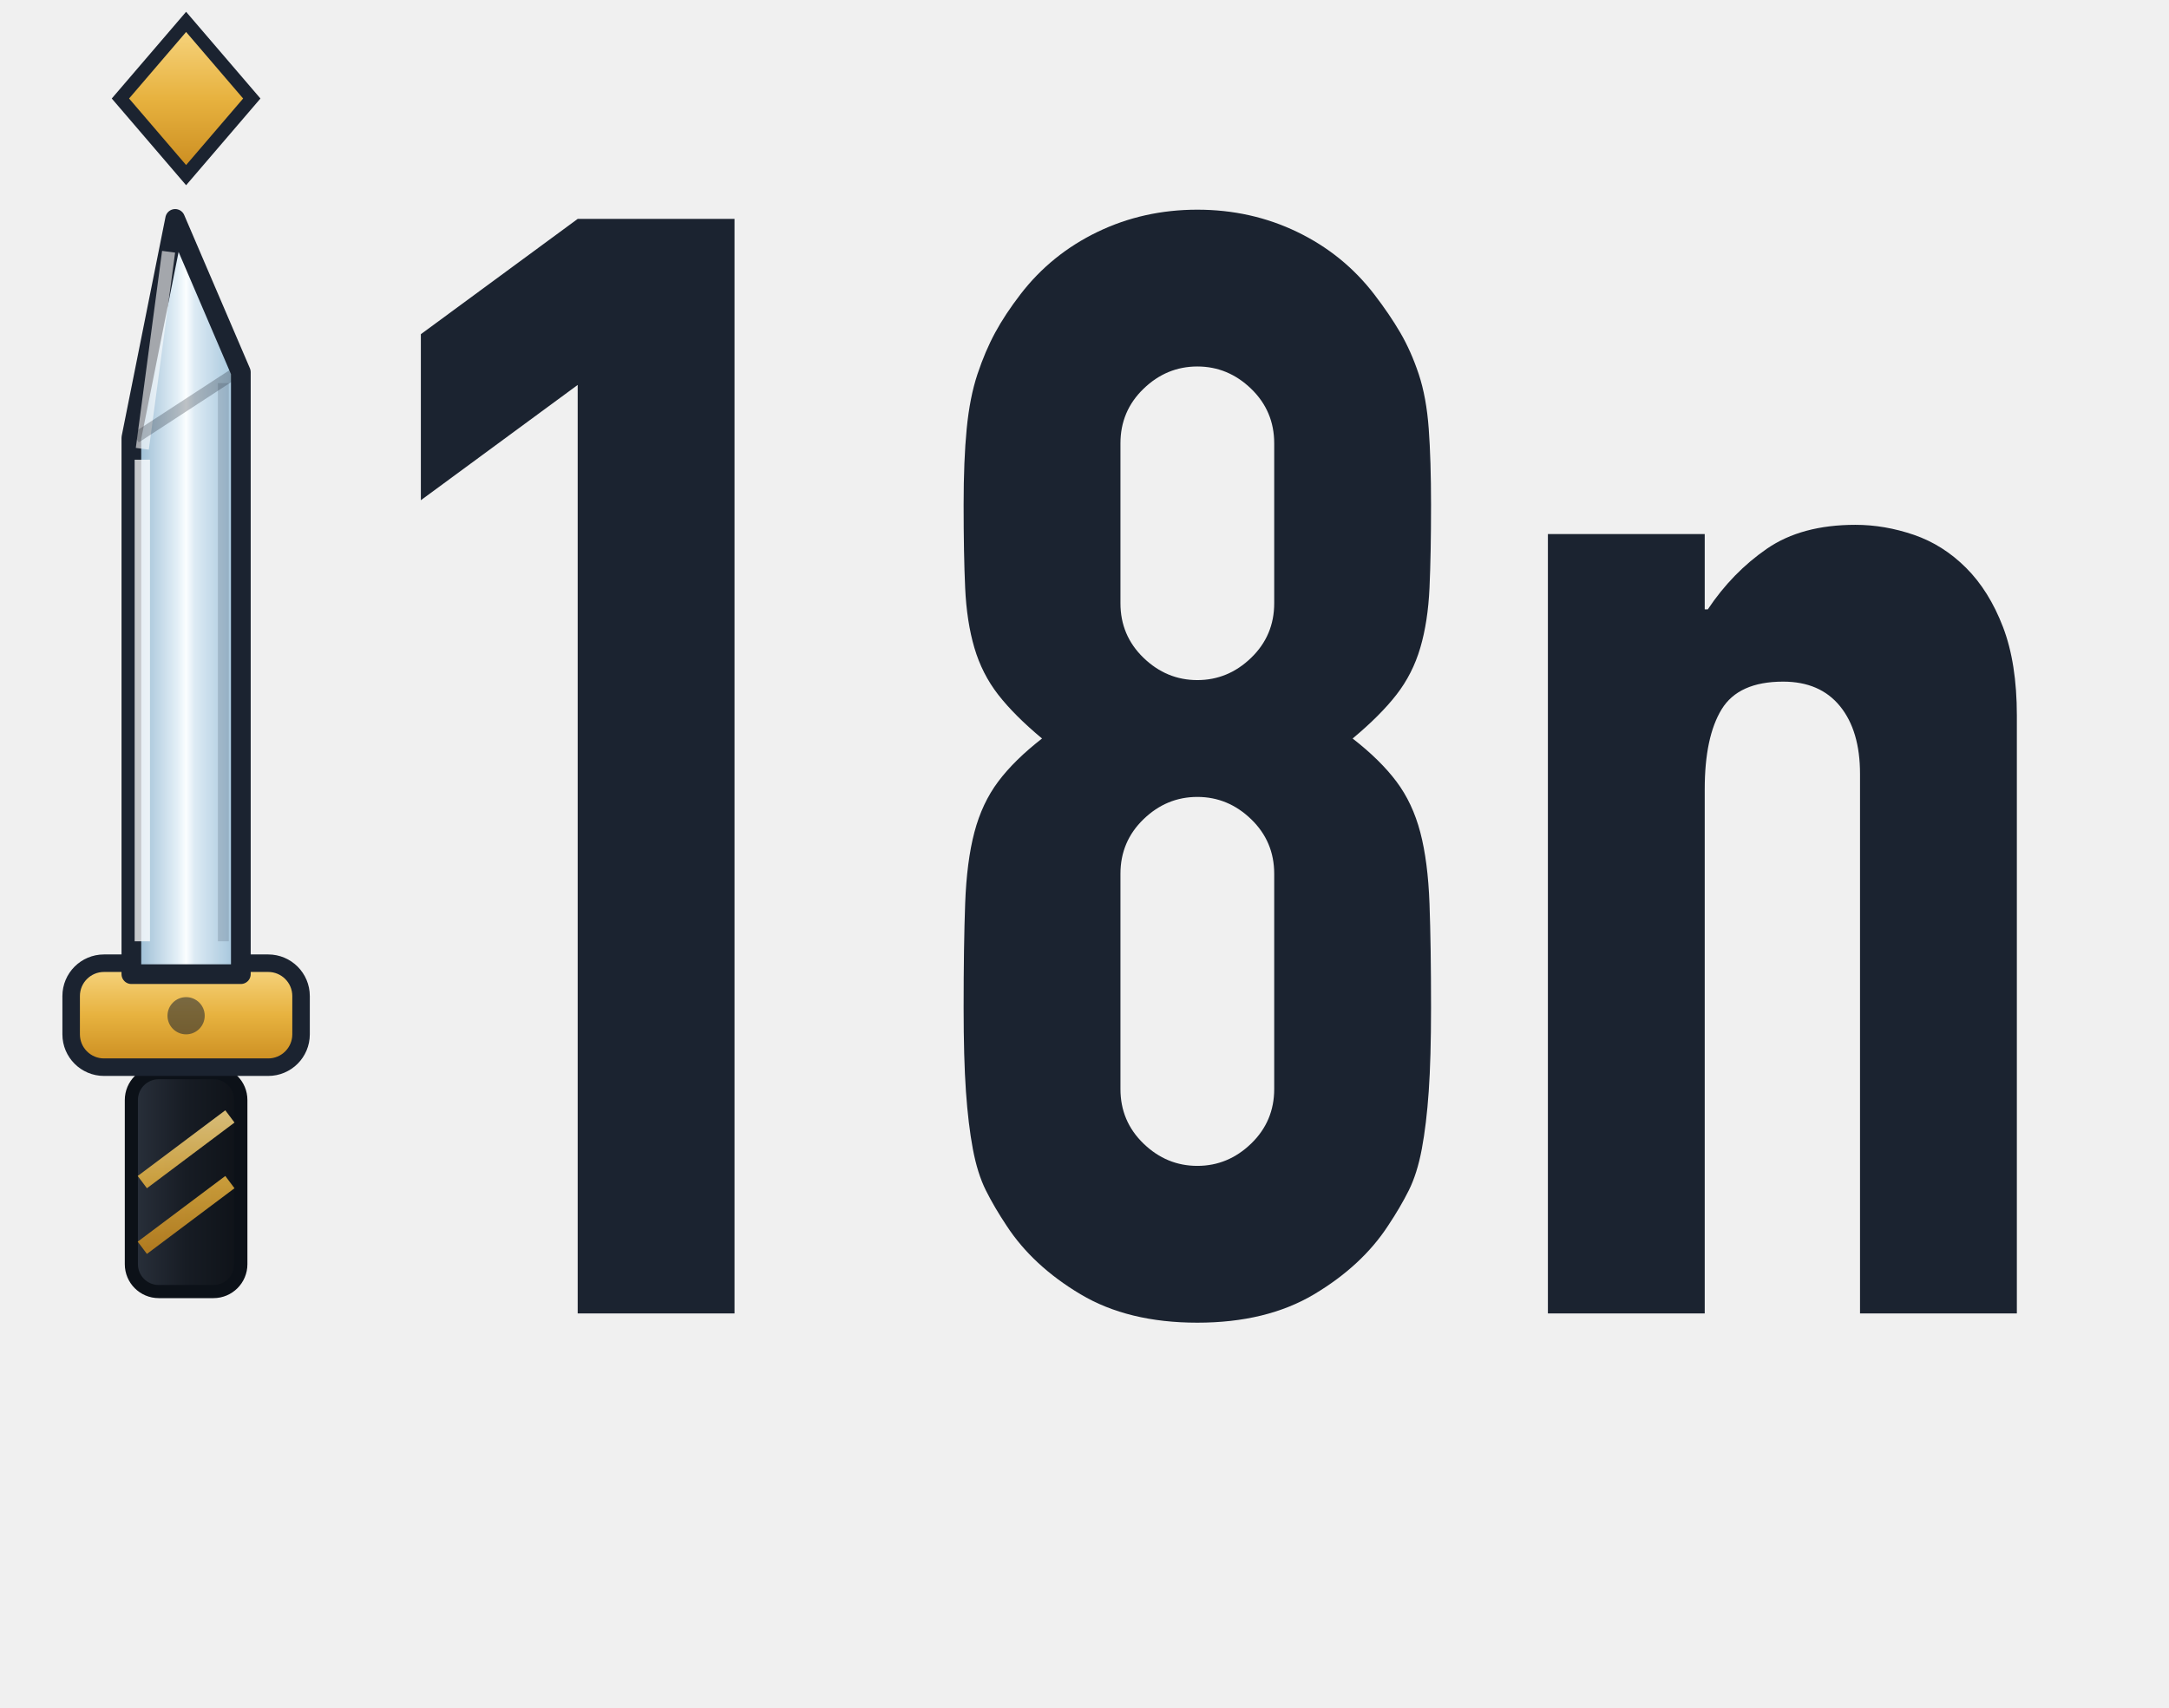
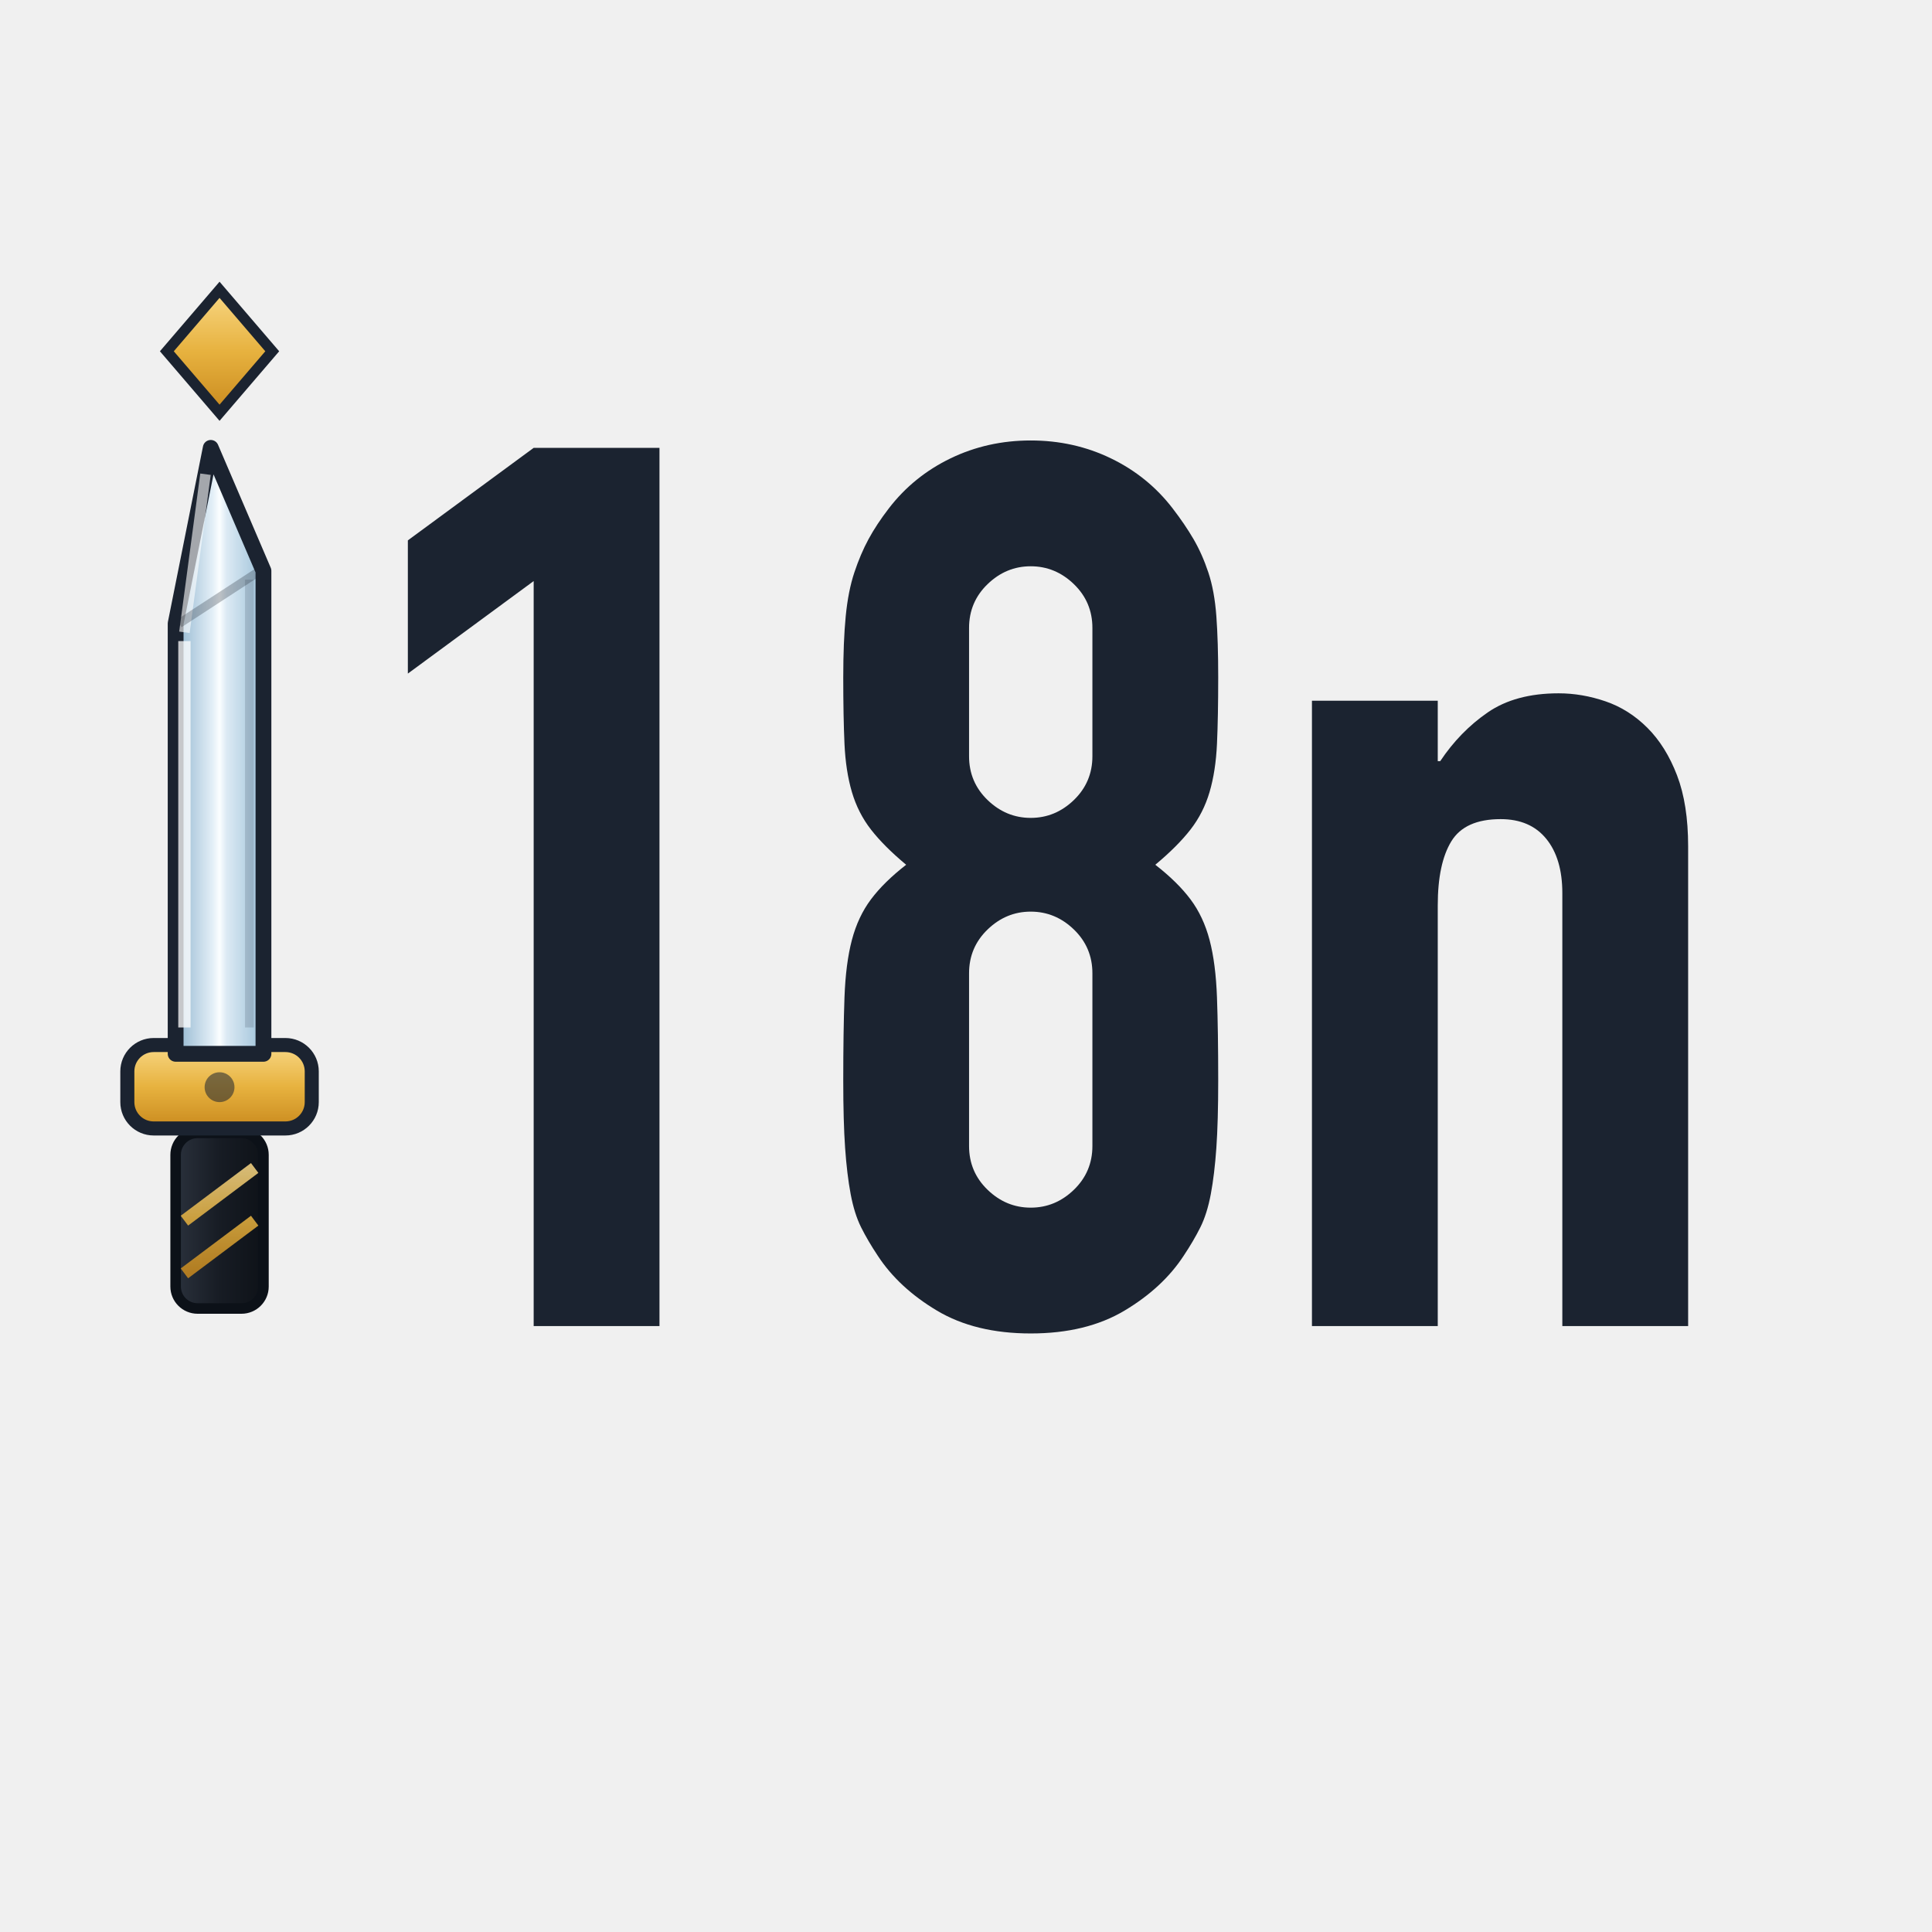
- <svg xmlns="http://www.w3.org/2000/svg" viewBox="-8 -120 198.129 156">
+ <svg xmlns="http://www.w3.org/2000/svg" viewBox="-16 -151 220 220">
  <defs>
    <linearGradient id="steel" x1="0" y1="0" x2="1" y2="0">
      <stop offset="0" stop-color="#8FB4CE" />
      <stop offset="0.42" stop-color="#E3EFF7" />
      <stop offset="0.5" stop-color="#FBFEFF" />
      <stop offset="0.58" stop-color="#DCEAF4" />
      <stop offset="1" stop-color="#9CC0D8" />
    </linearGradient>
    <linearGradient id="goldG" x1="0" y1="0" x2="0" y2="1">
      <stop offset="0" stop-color="#F8D784" />
      <stop offset="0.5" stop-color="#E7B23F" />
      <stop offset="1" stop-color="#C98A1E" />
    </linearGradient>
    <linearGradient id="grip" x1="0" y1="0" x2="1" y2="0">
      <stop offset="0" stop-color="#2A313C" />
      <stop offset="0.5" stop-color="#171C24" />
      <stop offset="1" stop-color="#0E1218" />
    </linearGradient>
  </defs>
  <g>
    <rect x="4" y="-22" width="10" height="20" rx="2.5" fill="url(#grip)" stroke="#0C1118" stroke-width="1.2" />
    <path d="M5,-6 L13,-12 M5,-12 L13,-18" stroke="url(#goldG)" stroke-width="1.4" opacity="0.85" />
    <rect x="-1.5" y="-32" width="21" height="9.5" rx="3" fill="url(#goldG)" stroke="#1B2330" stroke-width="1.6" />
    <circle cx="9" cy="-27.2" r="1.7" fill="#1B2330" opacity="0.55" />
    <path d="M4,-31 L14,-31 L14,-86 L8,-100 L4,-80 Z" fill="url(#steel)" stroke="#1B2330" stroke-width="1.8" stroke-linejoin="round" />
    <path d="M5,-34 L5,-78" stroke="#FFFFFF" stroke-width="1.4" opacity="0.75" />
    <path d="M5,-79 L7.4,-97" stroke="#FFFFFF" stroke-width="1.2" opacity="0.6" />
    <path d="M12.4,-34 L12.4,-85" stroke="#1B2330" stroke-width="1" opacity="0.16" />
    <path d="M4.4,-80 L13.6,-86" stroke="#1B2330" stroke-width="1" opacity="0.28" />
    <polygon points="9,-118 15,-111 9,-104 3,-111" fill="url(#goldG)" stroke="#1B2330" stroke-width="1.2" />
  </g>
  <path d="M155.0 0V604L53.0 529V637L155.0 712H257.0V0Z M608.0 566Q608.0 587 593.0 601.5Q578.0 616 558.0 616Q538.0 616 523.0 601.5Q508.0 587 508.0 566V462Q508.0 441 523.0 426.5Q538.0 412 558.0 412Q578.0 412 593.0 426.5Q608.0 441 608.0 462ZM406.0 526Q406.0 555 408.0 575.5Q410.0 596 415.0 611Q420.0 626 426.5 638.0Q433.0 650 443.0 663Q463.0 689 493.0 703.5Q523.0 718 558.0 718Q593.0 718 623.0 703.5Q653.0 689 673.0 663Q683.0 650 690.0 638.0Q697.0 626 702.0 611Q707.0 596 708.5 575.5Q710.0 555 710.0 526Q710.0 494 709.0 472.0Q708.0 450 703.0 433Q698.0 416 687.5 402.5Q677.0 389 659.0 374Q677.0 360 687.5 346.0Q698.0 332 703.0 313Q708.0 294 709.0 266.5Q710.0 239 710.0 199Q710.0 166 708.5 144.5Q707.0 123 704.0 107Q701.0 91 695.5 80.0Q690.0 69 682.0 57Q665.0 31 634.0 12.5Q603.0 -6 558.0 -6Q513.0 -6 482.0 12.5Q451.0 31 434.0 57Q426.0 69 420.5 80.0Q415.0 91 412.0 107Q409.0 123 407.5 144.5Q406.0 166 406.0 199Q406.0 239 407.0 266.5Q408.0 294 413.0 313Q418.0 332 428.5 346.0Q439.0 360 457.0 374Q439.0 389 428.5 402.5Q418.0 416 413.0 433Q408.0 450 407.0 472.0Q406.0 494 406.0 526ZM608.0 286Q608.0 307 593.0 321.5Q578.0 336 558.0 336Q538.0 336 523.0 321.5Q508.0 307 508.0 286V146Q508.0 125 523.0 110.5Q538.0 96 558.0 96Q578.0 96 593.0 110.5Q608.0 125 608.0 146Z M786.0 0V507H888.0V458H890.0Q906.0 482 928.5 497.5Q951.0 513 986.0 513Q1005.0 513 1024.0 506.5Q1043.0 500 1058.0 485Q1073.0 470 1082.0 446.5Q1091.0 423 1091.0 389V0H989.0V351Q989.0 379 976.0 395.0Q963.0 411 939.0 411Q910.0 411 899.0 393.0Q888.0 375 888.0 341V0Z" transform="translate(23,0) scale(0.14045,-0.14045)" fill="#1B2330" />
</svg>
